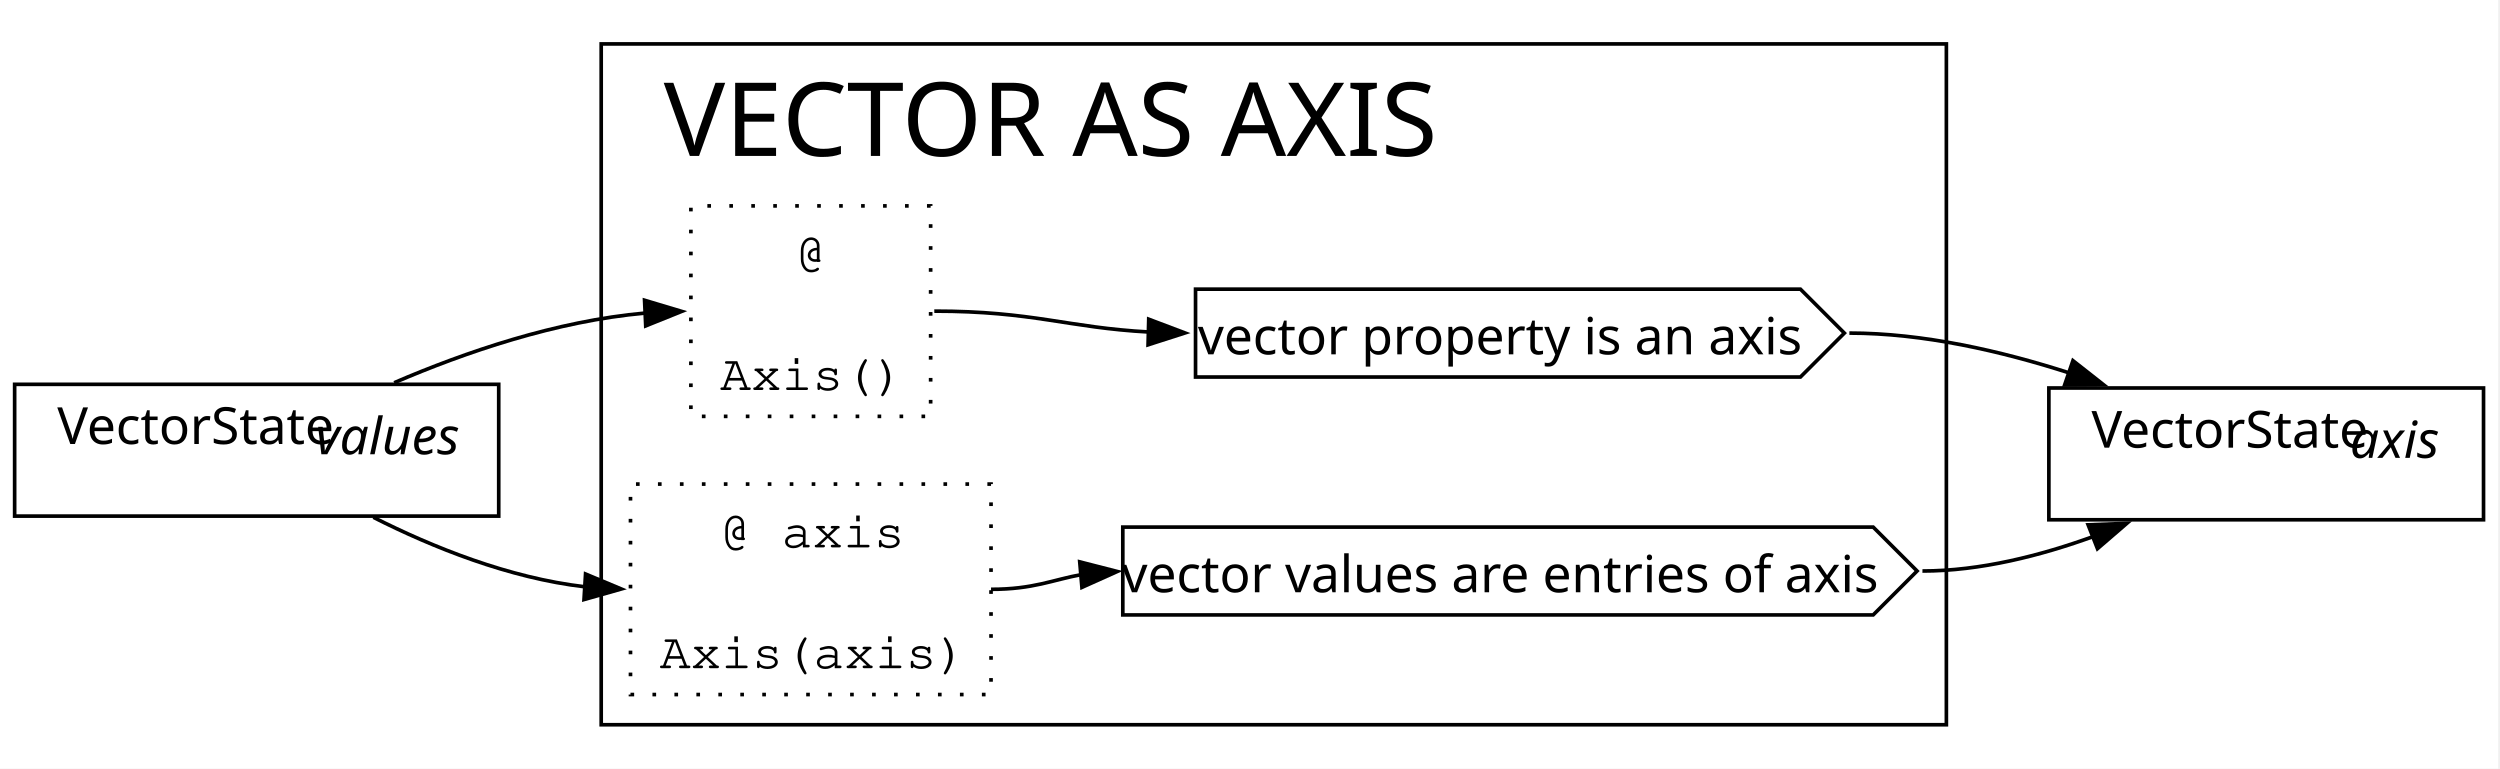
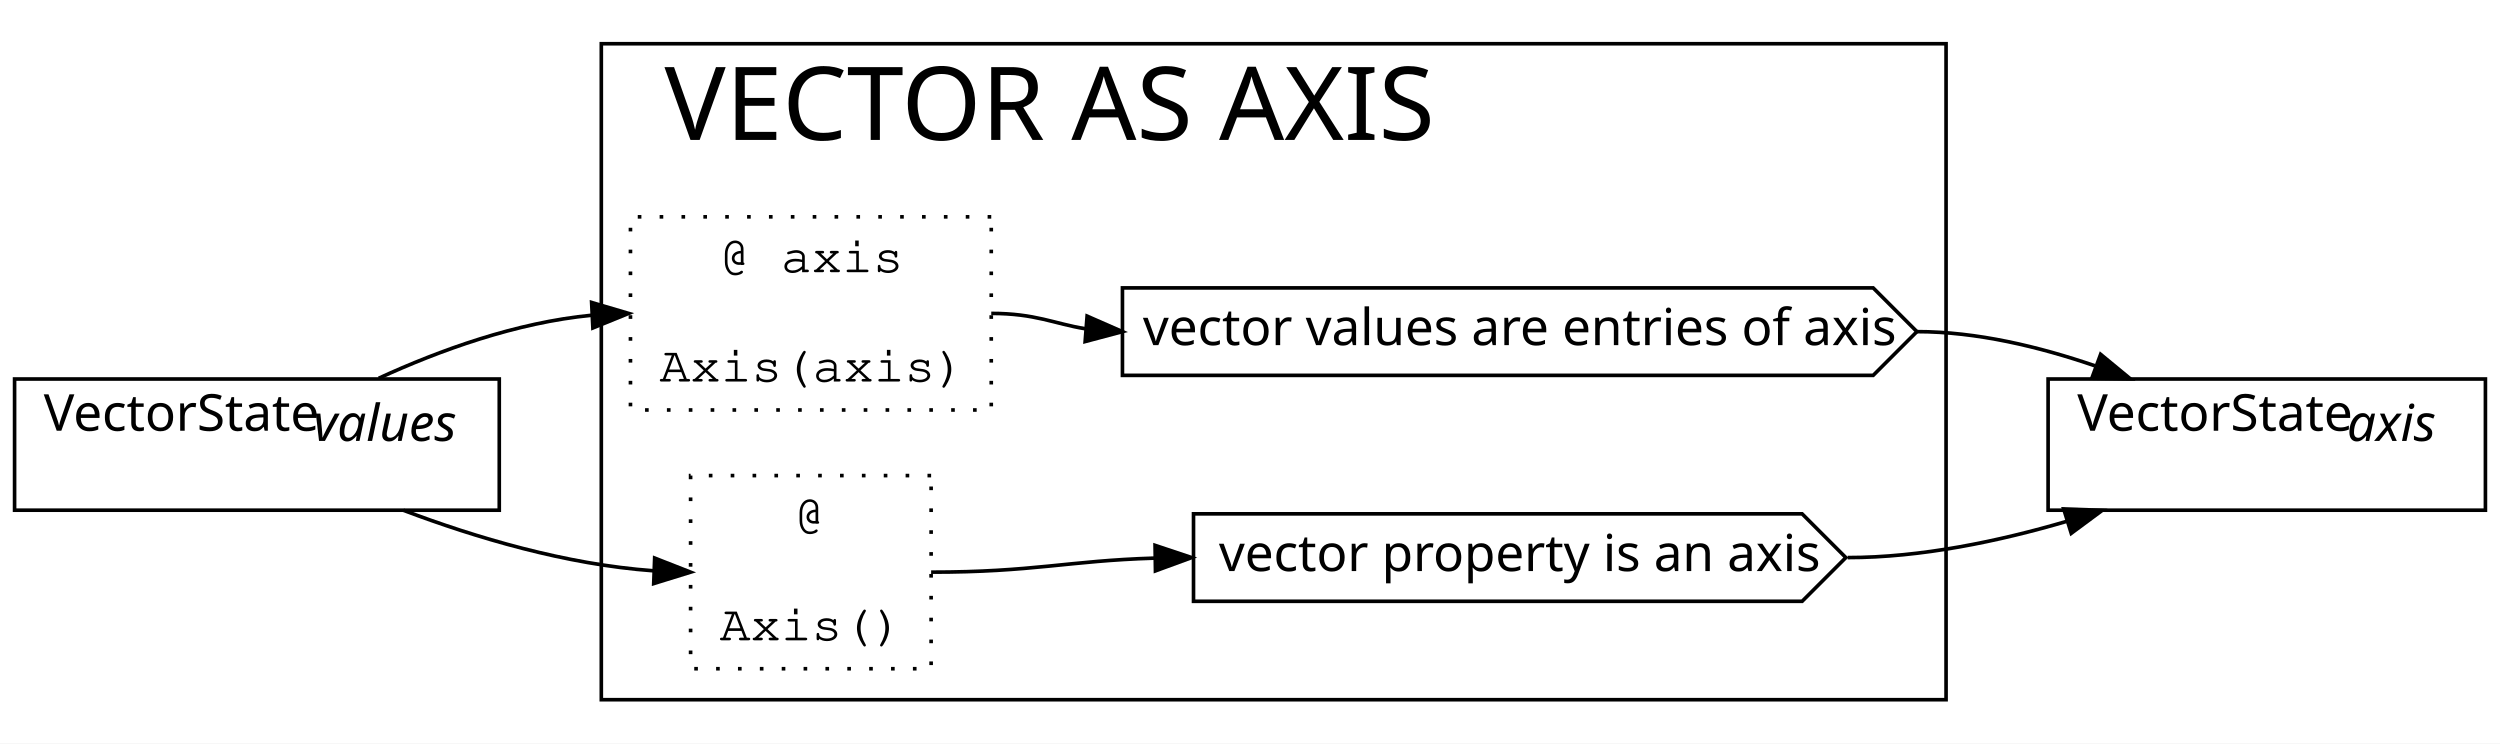
- <svg xmlns="http://www.w3.org/2000/svg" width="683pt" height="210pt" viewBox="0.00 0.00 683.00 210.00">
-   <g id="graph0" class="graph" transform="scale(1 1) rotate(0) translate(4 206)">
-     <polygon fill="white" stroke="none" points="-4,4 -4,-206 678.5,-206 678.5,4 -4,4" />
+ <svg xmlns="http://www.w3.org/2000/svg" width="686pt" height="204pt" viewBox="0.00 0.00 686.00 204.00">
+   <g id="graph0" class="graph" transform="scale(1 1) rotate(0) translate(4 200)">
+     <polygon fill="#ffffff" stroke="transparent" points="-4,4 -4,-200 682,-200 682,4 -4,4" />
    <g id="clust1" class="cluster">
-       <polygon fill="none" stroke="black" points="160.25,-8 160.25,-194 527.75,-194 527.75,-8 160.25,-8" />
-       <text xml:space="preserve" text-anchor="middle" x="283" y="-163.4" font-family="Sans-Serif" font-size="28.00">VECTOR AS AXIS</text>
+       <polygon fill="none" stroke="#000000" points="161,-8 161,-188 530,-188 530,-8 161,-8" />
+       <text text-anchor="middle" x="284" y="-161.6" font-family="Sans-Serif" font-size="28.00" fill="#000000">VECTOR AS AXIS</text>
    </g>
    <g id="node1" class="node">
-       <polygon fill="none" stroke="black" points="132.25,-101 0,-101 0,-65 132.25,-65 132.25,-101" />
-       <text xml:space="preserve" text-anchor="start" x="8" y="-84.7" font-family="Sans-Serif" font-size="14.00"> VectorState</text>
-       <text xml:space="preserve" text-anchor="start" x="82.25" y="-84.7" font-family="Sans-Serif" font-style="italic" baseline-shift="sub" font-size="14.00">values</text>
-       <text xml:space="preserve" text-anchor="start" x="116.75" y="-84.7" font-family="Sans-Serif" font-size="14.00">  </text>
-       <text xml:space="preserve" text-anchor="start" x="64.25" y="-70.7" font-family="Sans-Serif" font-size="14.00"> </text>
+       <polygon fill="none" stroke="#000000" points="133,-96 0,-96 0,-60 133,-60 133,-96" />
+       <text text-anchor="start" x="8" y="-81.8" font-family="Sans-Serif" font-size="14.00" fill="#000000"> VectorState</text>
+       <text text-anchor="start" x="82" y="-81.8" font-family="Sans-Serif" font-style="italic" baseline-shift="sub" font-size="14.00" fill="#000000">values</text>
+       <text text-anchor="start" x="117" y="-81.8" font-family="Sans-Serif" font-size="14.00" fill="#000000">  </text>
+       <text text-anchor="start" x="64.5" y="-67.8" font-family="Sans-Serif" font-size="14.00" fill="#000000"> </text>
    </g>
    <g id="node3" class="node">
-       <polygon fill="none" stroke="black" stroke-dasharray="1,5" points="266.75,-73.75 168.25,-73.75 168.25,-16.25 266.75,-16.25 266.75,-73.75" />
-       <text xml:space="preserve" text-anchor="start" x="192.75" y="-56.45" font-family="Courier,monospace" font-size="14.00">@ axis</text>
-       <text xml:space="preserve" text-anchor="start" x="213.38" y="-39.95" font-family="Courier,monospace" font-size="14.00"> </text>
-       <text xml:space="preserve" text-anchor="start" x="176.25" y="-23.45" font-family="Courier,monospace" font-size="14.00">Axis(axis)</text>
+       <polygon fill="none" stroke="#000000" stroke-dasharray="1,5" points="268,-140.5 169,-140.5 169,-87.5 268,-87.5 268,-140.5" />
+       <text text-anchor="start" x="193.5" y="-125.3" font-family="Courier,monospace" font-size="14.00" fill="#000000">@ axis</text>
+       <text text-anchor="start" x="214" y="-110.3" font-family="Courier,monospace" font-size="14.00" fill="#000000"> </text>
+       <text text-anchor="start" x="177" y="-95.3" font-family="Courier,monospace" font-size="14.00" fill="#000000">Axis(axis)</text>
    </g>
    <g id="edge3" class="edge">
-       <path fill="none" stroke="black" d="M98.01,-64.67C114.24,-56.47 135.04,-48.1 155.77,-45.69" />
-       <polygon fill="black" stroke="black" points="155.97,-49.18 165.74,-45.09 155.55,-42.2 155.97,-49.18" />
+       <path fill="none" stroke="#000000" d="M99.93,-96.211C116.629,-103.884 137.654,-111.507 158.374,-113.499" />
+       <polygon fill="#000000" stroke="#000000" points="158.339,-117.001 168.5,-114 158.685,-110.01 158.339,-117.001" />
    </g>
    <g id="node5" class="node">
-       <polygon fill="none" stroke="black" stroke-dasharray="1,5" points="250.25,-149.75 184.75,-149.75 184.75,-92.25 250.25,-92.25 250.25,-149.75" />
-       <text xml:space="preserve" text-anchor="start" x="213.38" y="-132.45" font-family="Courier,monospace" font-size="14.00">@</text>
-       <text xml:space="preserve" text-anchor="start" x="213.38" y="-115.95" font-family="Courier,monospace" font-size="14.00"> </text>
-       <text xml:space="preserve" text-anchor="start" x="192.75" y="-99.45" font-family="Courier,monospace" font-size="14.00">Axis()</text>
+       <polygon fill="none" stroke="#000000" stroke-dasharray="1,5" points="251.5,-69.5 185.5,-69.5 185.5,-16.5 251.5,-16.5 251.5,-69.5" />
+       <text text-anchor="start" x="214" y="-54.3" font-family="Courier,monospace" font-size="14.00" fill="#000000">@</text>
+       <text text-anchor="start" x="214" y="-39.3" font-family="Courier,monospace" font-size="14.00" fill="#000000"> </text>
+       <text text-anchor="start" x="193.5" y="-24.3" font-family="Courier,monospace" font-size="14.00" fill="#000000">Axis()</text>
    </g>
    <g id="edge4" class="edge">
-       <path fill="none" stroke="black" d="M103.69,-101.44C123.12,-109.8 147.96,-118.3 172.26,-120.47" />
-       <polygon fill="black" stroke="black" points="172.09,-123.97 182.24,-120.93 172.41,-116.97 172.09,-123.97" />
+       <path fill="none" stroke="#000000" d="M106.674,-59.987C126.513,-52.483 151.293,-45.105 175.283,-43.378" />
+       <polygon fill="#000000" stroke="#000000" points="175.636,-46.868 185.5,-43 175.377,-39.872 175.636,-46.868" />
    </g>
    <g id="node2" class="node">
-       <polygon fill="none" stroke="black" points="674.5,-100 555.75,-100 555.75,-64 674.5,-64 674.5,-100" />
-       <text xml:space="preserve" text-anchor="start" x="563.75" y="-83.7" font-family="Sans-Serif" font-size="14.00"> VectorState</text>
-       <text xml:space="preserve" text-anchor="start" x="638" y="-83.7" font-family="Sans-Serif" font-style="italic" baseline-shift="sub" font-size="14.00">axis</text>
-       <text xml:space="preserve" text-anchor="start" x="659" y="-83.7" font-family="Sans-Serif" font-size="14.00">  </text>
-       <text xml:space="preserve" text-anchor="start" x="613.25" y="-69.7" font-family="Sans-Serif" font-size="14.00"> </text>
+       <polygon fill="none" stroke="#000000" points="678,-96 558,-96 558,-60 678,-60 678,-96" />
+       <text text-anchor="start" x="566" y="-81.8" font-family="Sans-Serif" font-size="14.00" fill="#000000"> VectorState</text>
+       <text text-anchor="start" x="640" y="-81.8" font-family="Sans-Serif" font-style="italic" baseline-shift="sub" font-size="14.00" fill="#000000">axis</text>
+       <text text-anchor="start" x="662" y="-81.8" font-family="Sans-Serif" font-size="14.00" fill="#000000">  </text>
+       <text text-anchor="start" x="616" y="-67.8" font-family="Sans-Serif" font-size="14.00" fill="#000000"> </text>
    </g>
    <g id="node4" class="node">
-       <polygon fill="none" stroke="black" points="507.75,-62 302.75,-62 302.75,-38 507.75,-38 519.75,-50 507.75,-62" />
-       <text xml:space="preserve" text-anchor="middle" x="411.25" y="-44.2" font-family="Sans-Serif" font-size="14.00">vector values are entries of axis   </text>
+       <polygon fill="none" stroke="#000000" points="510,-121 304,-121 304,-97 510,-97 522,-109 510,-121" />
+       <text text-anchor="middle" x="413" y="-105.3" font-family="Sans-Serif" font-size="14.00" fill="#000000">vector values are entries of axis   </text>
    </g>
    <g id="edge1" class="edge">
-       <path fill="none" stroke="black" d="M266.75,-45C278.36,-45 283.53,-47.58 291.52,-49.04" />
-       <polygon fill="black" stroke="black" points="290.98,-52.5 301.24,-49.87 291.58,-45.53 290.98,-52.5" />
+       <path fill="none" stroke="#000000" d="M268,-114C280.115,-114 285.221,-111.188 293.832,-109.781" />
+       <polygon fill="#000000" stroke="#000000" points="294.298,-113.256 304,-109 293.761,-106.276 294.298,-113.256" />
    </g>
    <g id="edge5" class="edge">
-       <path fill="none" stroke="black" d="M521.21,-50C536.99,-50 553.51,-54.18 568.16,-59.52" />
-       <polygon fill="black" stroke="black" points="566.47,-62.62 577.06,-63.02 569.03,-56.1 566.47,-62.62" />
+       <path fill="none" stroke="#000000" d="M522,-109C538.378,-109 555.601,-104.863 570.866,-99.612" />
+       <polygon fill="#000000" stroke="#000000" points="572.411,-102.773 580.586,-96.033 569.992,-96.204 572.411,-102.773" />
    </g>
    <g id="node6" class="node">
-       <polygon fill="none" stroke="black" points="487.88,-127 322.62,-127 322.62,-103 487.88,-103 499.88,-115 487.88,-127" />
-       <text xml:space="preserve" text-anchor="middle" x="411.25" y="-109.2" font-family="Sans-Serif" font-size="14.00">vector property is an axis   </text>
+       <polygon fill="none" stroke="#000000" points="490.5,-59 323.5,-59 323.5,-35 490.5,-35 502.5,-47 490.5,-59" />
+       <text text-anchor="middle" x="413" y="-43.3" font-family="Sans-Serif" font-size="14.00" fill="#000000">vector property is an axis   </text>
    </g>
    <g id="edge2" class="edge">
-       <path fill="none" stroke="black" d="M251.25,-121C278.33,-121 287.6,-116.49 309.95,-115.29" />
-       <polygon fill="black" stroke="black" points="309.83,-118.79 319.74,-115.04 309.65,-111.8 309.83,-118.79" />
+       <path fill="none" stroke="#000000" d="M251.5,-43C279.598,-43 289.005,-46.117 312.721,-46.848" />
+       <polygon fill="#000000" stroke="#000000" points="312.949,-50.352 323,-47 313.053,-43.352 312.949,-50.352" />
    </g>
    <g id="edge6" class="edge">
-       <path fill="none" stroke="black" d="M501.25,-115C521.39,-115 542.77,-110.1 561.44,-104.08" />
-       <polygon fill="black" stroke="black" points="562.33,-107.47 570.66,-100.92 560.06,-100.85 562.33,-107.47" />
+       <path fill="none" stroke="#000000" d="M503,-47C523.074,-47 544.46,-51.458 563.277,-56.993" />
+       <polygon fill="#000000" stroke="#000000" points="562.274,-60.346 572.863,-59.967 564.349,-53.66 562.274,-60.346" />
    </g>
  </g>
</svg>
